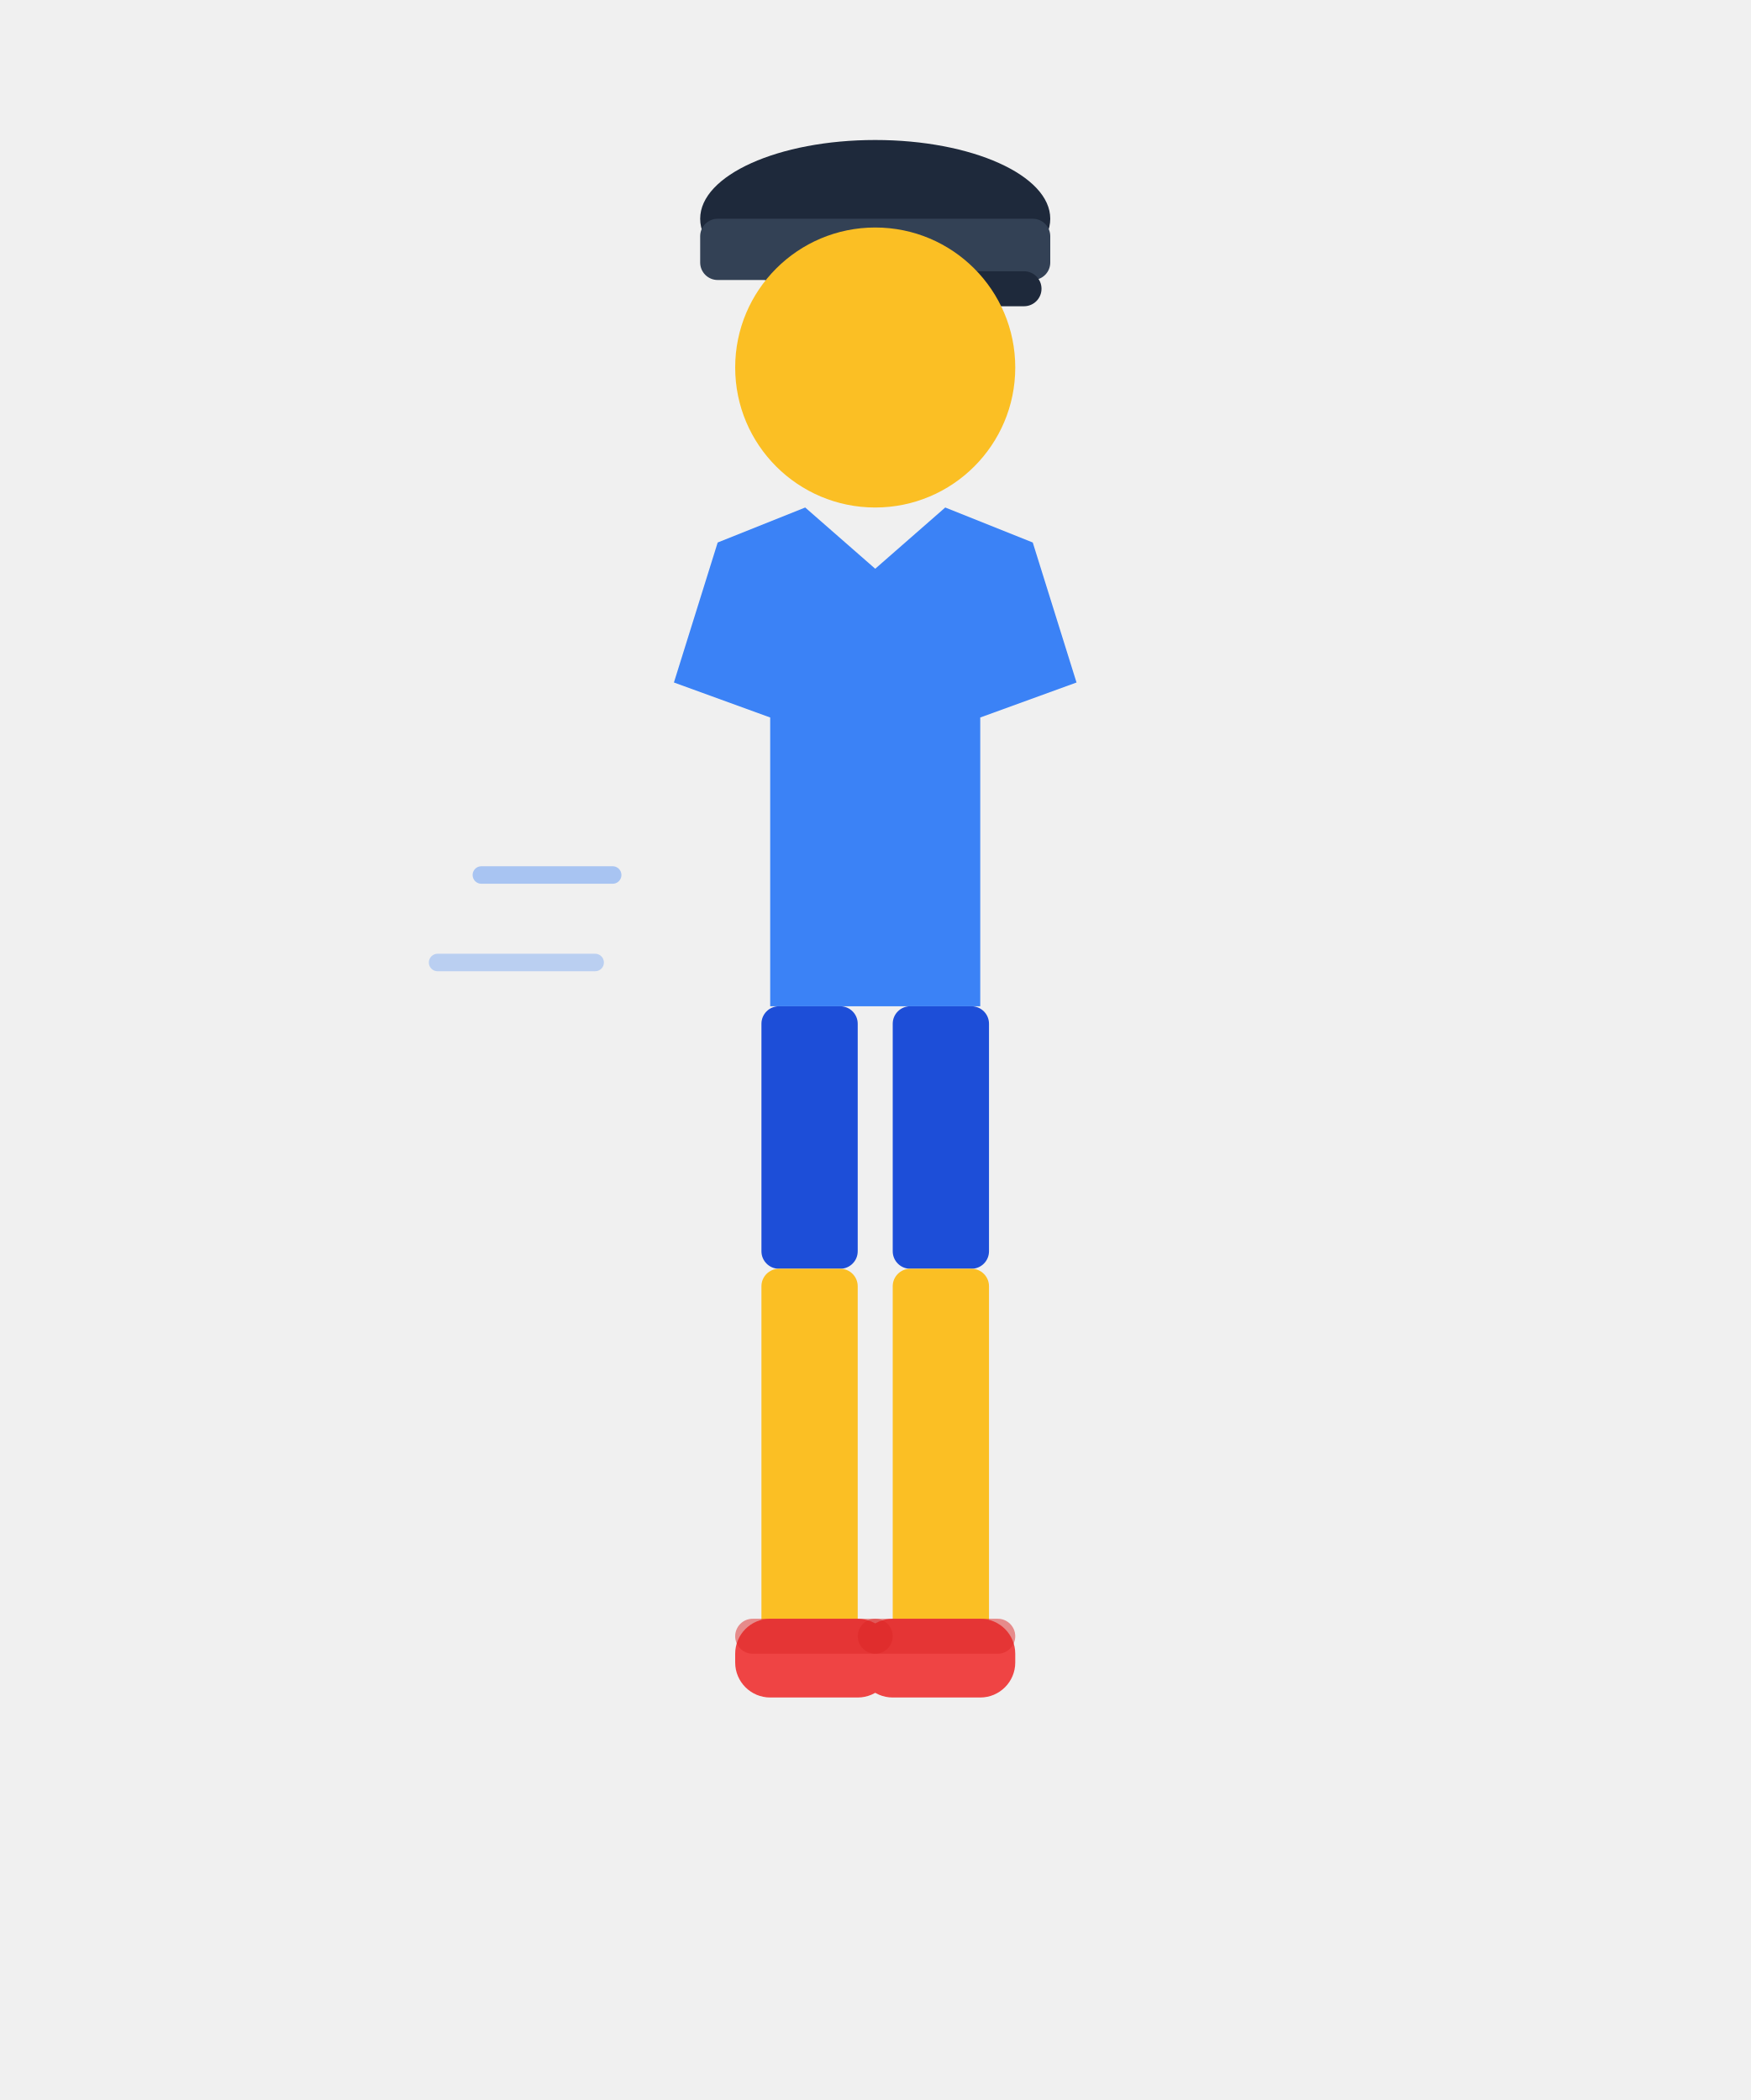
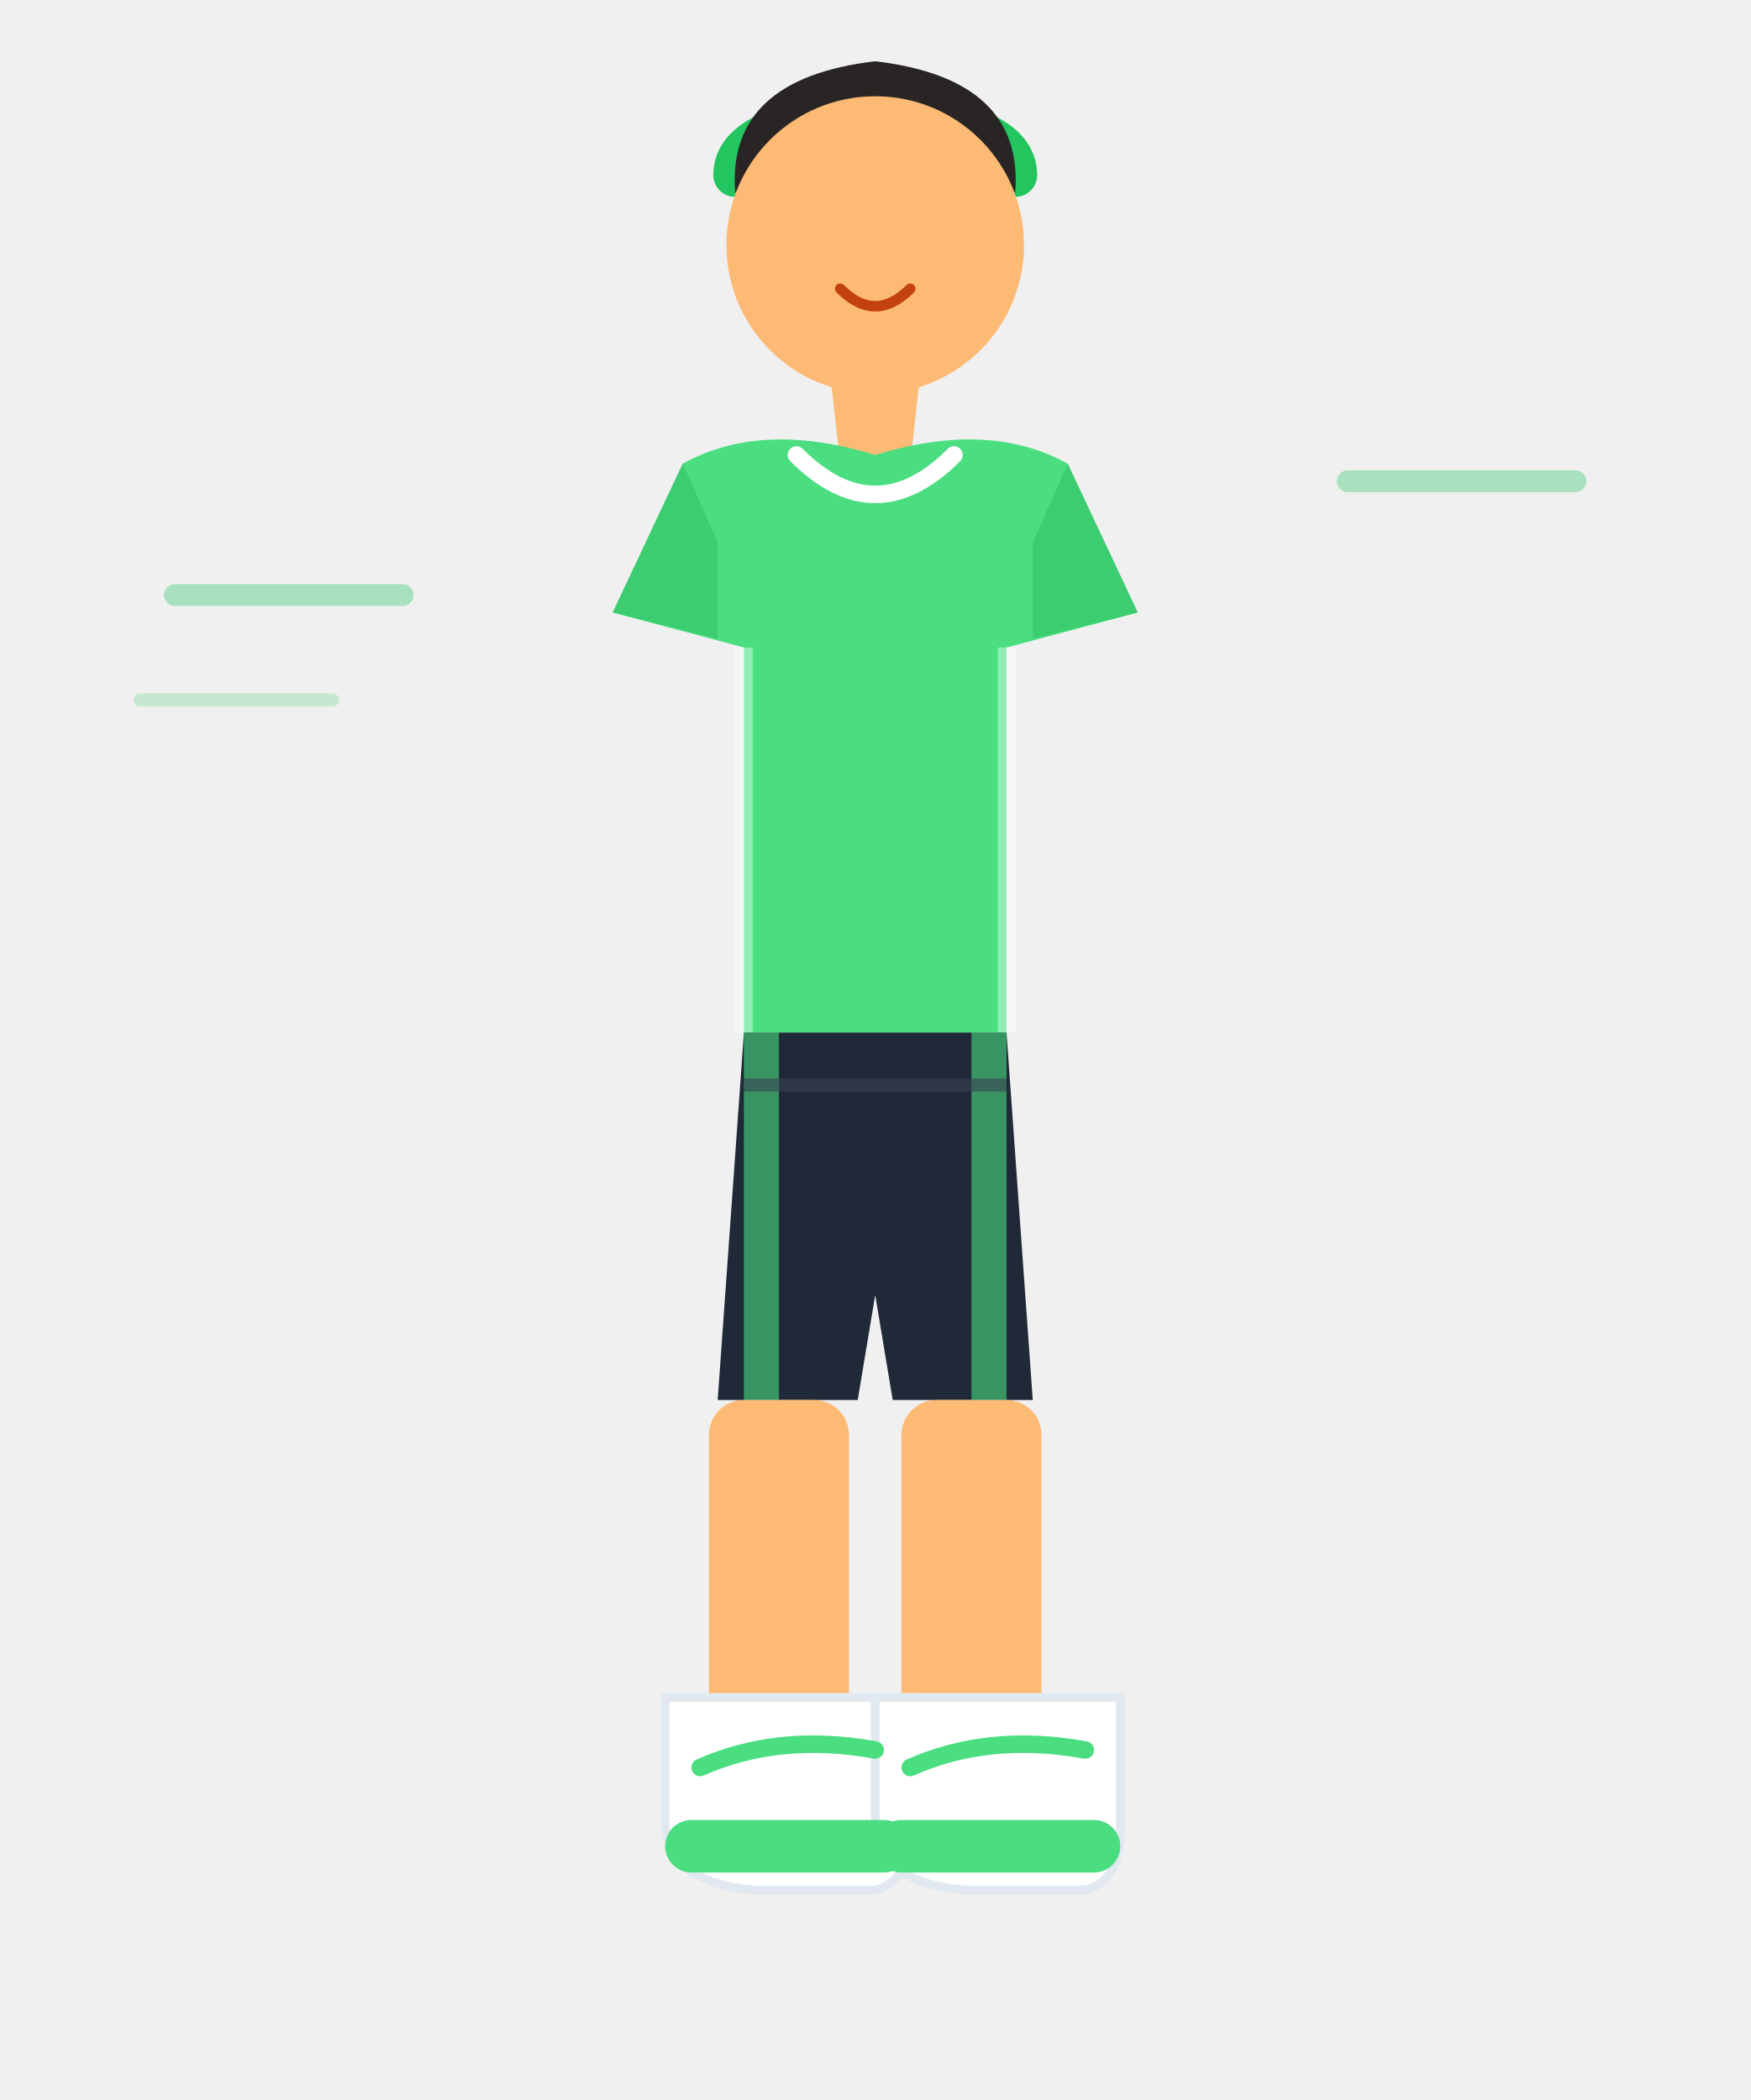
<svg xmlns="http://www.w3.org/2000/svg" viewBox="0 0 200 240" fill="none">
-   <ellipse cx="100" cy="25" rx="20" ry="9" fill="#1E293B" />
-   <rect x="80" y="25" width="40" height="7" rx="2" fill="#334155" />
-   <rect x="99" y="31" width="20" height="4" rx="2" fill="#1E293B" />
-   <circle cx="100" cy="42" r="16" fill="#FBBF24" />
-   <path d="M82 62 L77 78 L88 82 L88 115 L112 115 L112 82 L123 78 L118 62 L108 58 L100 65 L92 58 Z" fill="#3B82F6" />
-   <rect x="87" y="115" width="11" height="30" rx="2" fill="#1D4ED8" />
-   <rect x="102" y="115" width="11" height="30" rx="2" fill="#1D4ED8" />
-   <rect x="87" y="145" width="11" height="42" rx="2" fill="#FBBF24" />
-   <rect x="102" y="145" width="11" height="42" rx="2" fill="#FBBF24" />
-   <rect x="84" y="185" width="18" height="9" rx="4" fill="#EF4444" />
-   <rect x="98" y="185" width="18" height="9" rx="4" fill="#EF4444" />
-   <rect x="84" y="185" width="18" height="4" rx="2" fill="#DC2626" opacity="0.5" />
-   <rect x="98" y="185" width="18" height="4" rx="2" fill="#DC2626" opacity="0.5" />
-   <line x1="55" y1="100" x2="70" y2="100" stroke="#3B82F6" stroke-width="2" stroke-linecap="round" opacity="0.4" />
-   <line x1="50" y1="110" x2="68" y2="110" stroke="#3B82F6" stroke-width="2" stroke-linecap="round" opacity="0.3" />
+   <line x1="20" y1="68" x2="46" y2="68" stroke="#22C55E" stroke-width="2.5" opacity="0.35" stroke-linecap="round" />
+   <line x1="16" y1="80" x2="38" y2="80" stroke="#22C55E" stroke-width="1.5" opacity="0.2" stroke-linecap="round" />
+   <line x1="154" y1="55" x2="180" y2="55" stroke="#22C55E" stroke-width="2.5" opacity="0.35" stroke-linecap="round" />
+   <path d="M84 20 Q84 14 100 13 Q116 14 116 20" fill="none" stroke="#22C55E" stroke-width="5" stroke-linecap="round" />
+   <path d="M84 22 Q83 9 100 7 Q117 9 116 22 Q110 16 100 15 Q90 16 84 22Z" fill="#292524" />
+   <circle cx="100" cy="28" r="17" fill="#FDBA74" />
+   <path d="M96 33 Q100 37 104 33" stroke="#C2410C" stroke-width="1.2" fill="none" stroke-linecap="round" />
+   <path d="M95 44 L105 44 L104 53 L96 53Z" fill="#FDBA74" />
+   <path d="M78 53 L70 70 L85 74 L85 118 L115 118 L115 74 L130 70 L122 53 Q113 48 100 52 Q87 48 78 53Z" fill="#4ADE80" />
+   <path d="M78 53 L70 70 L82 73 L82 62Z" fill="#16A34A" opacity="0.3" />
+   <path d="M122 53 L130 70 L118 73 L118 62Z" fill="#16A34A" opacity="0.3" />
+   <path d="M91 52 Q100 61 109 52" stroke="white" stroke-width="2" fill="none" stroke-linecap="round" />
+   <line x1="85" y1="74" x2="85" y2="118" stroke="white" stroke-width="2" opacity="0.4" />
+   <line x1="115" y1="74" x2="115" y2="118" stroke="white" stroke-width="2" opacity="0.4" />
+   <path d="M85 118 L82 160 L98 160 L100 148 L102 160 L118 160 L115 118Z" fill="#1F2937" />
+   <rect x="85" y="118" width="4" height="42" fill="#4ADE80" opacity="0.6" />
+   <rect x="111" y="118" width="4" height="42" fill="#4ADE80" opacity="0.6" />
+   <line x1="85" y1="124" x2="115" y2="124" stroke="#374151" stroke-width="1.5" opacity="0.6" />
+   <rect x="81" y="160" width="16" height="38" rx="4" fill="#FDBA74" />
+   <rect x="103" y="160" width="16" height="38" rx="4" fill="#FDBA74" />
+   <path d="M76 194 L76 208 Q76 215 86 216 L100 216 Q104 215 104 209 L104 194Z" fill="white" stroke="#E2E8F0" stroke-width="1" />
+   <path d="M100 194 L100 208 Q100 215 110 216 L124 216 Q128 215 128 209 L128 194Z" fill="white" stroke="#E2E8F0" stroke-width="1" />
+   <rect x="76" y="208" width="28" height="6" rx="3" fill="#4ADE80" />
+   <rect x="100" y="208" width="28" height="6" rx="3" fill="#4ADE80" />
+   <path d="M80 202 Q89 198 100 200" stroke="#4ADE80" stroke-width="2" fill="none" stroke-linecap="round" />
+   <path d="M104 202 Q113 198 124 200" stroke="#4ADE80" stroke-width="2" fill="none" stroke-linecap="round" />
</svg>
